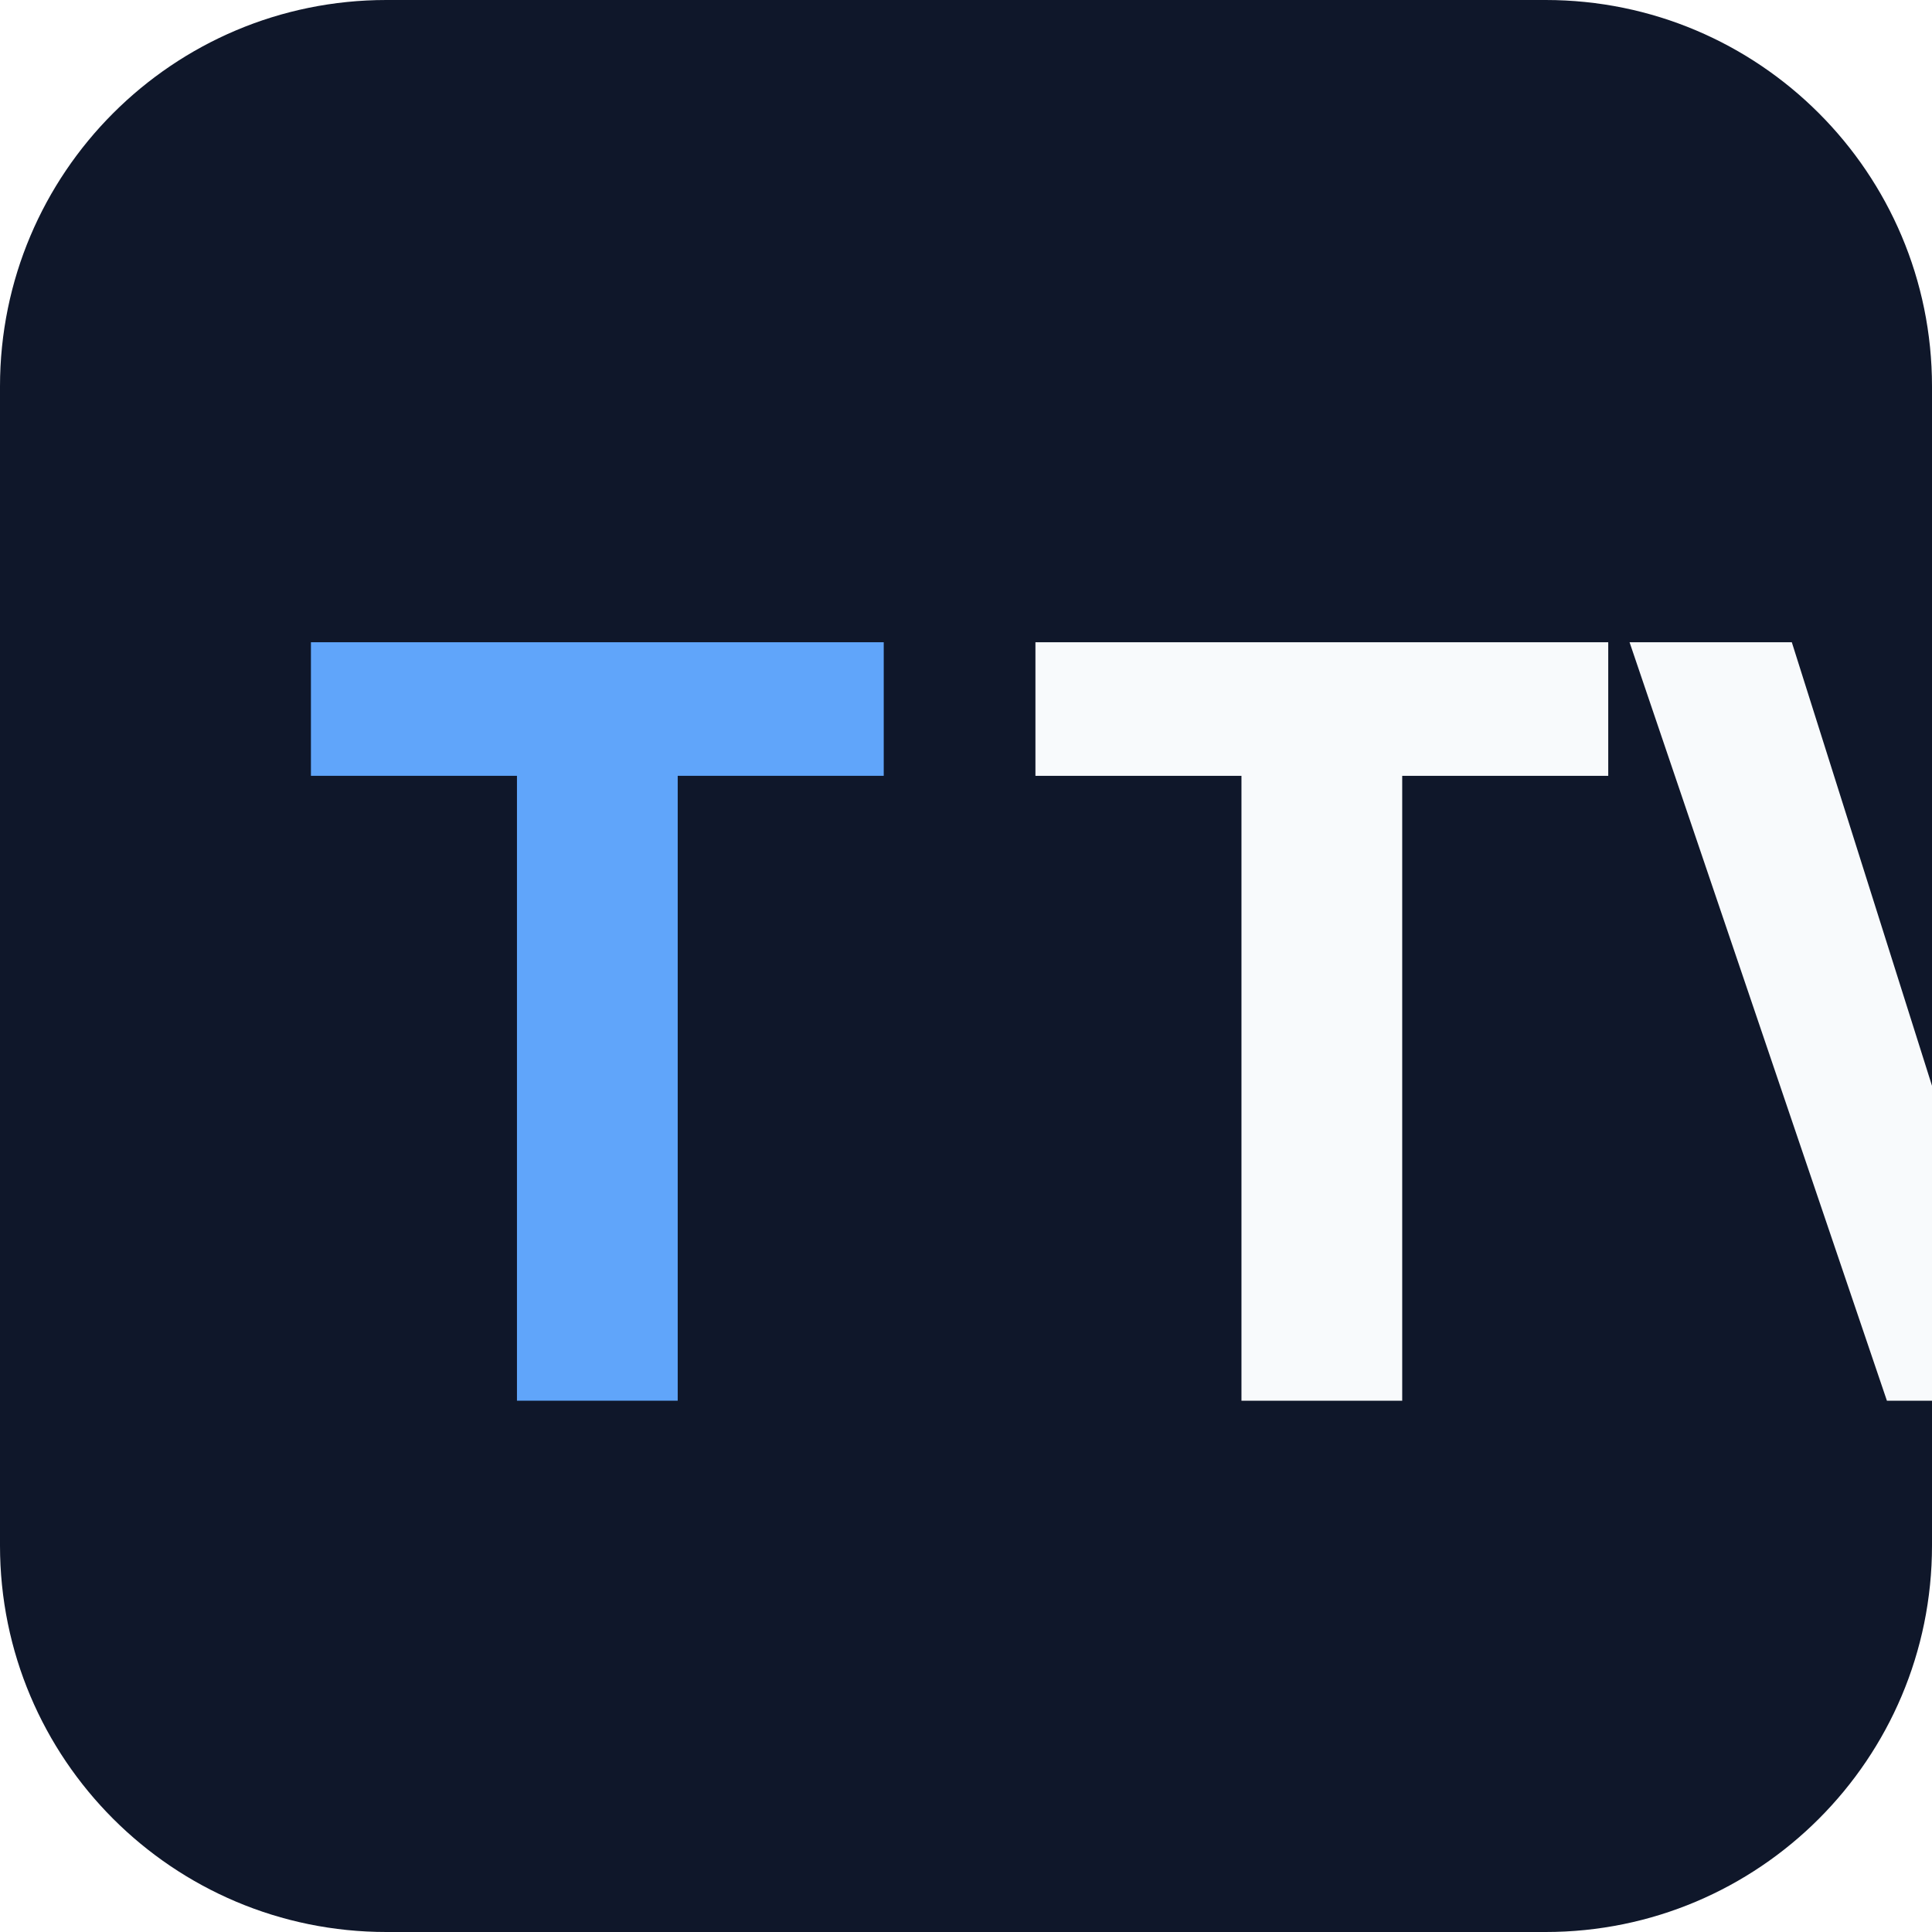
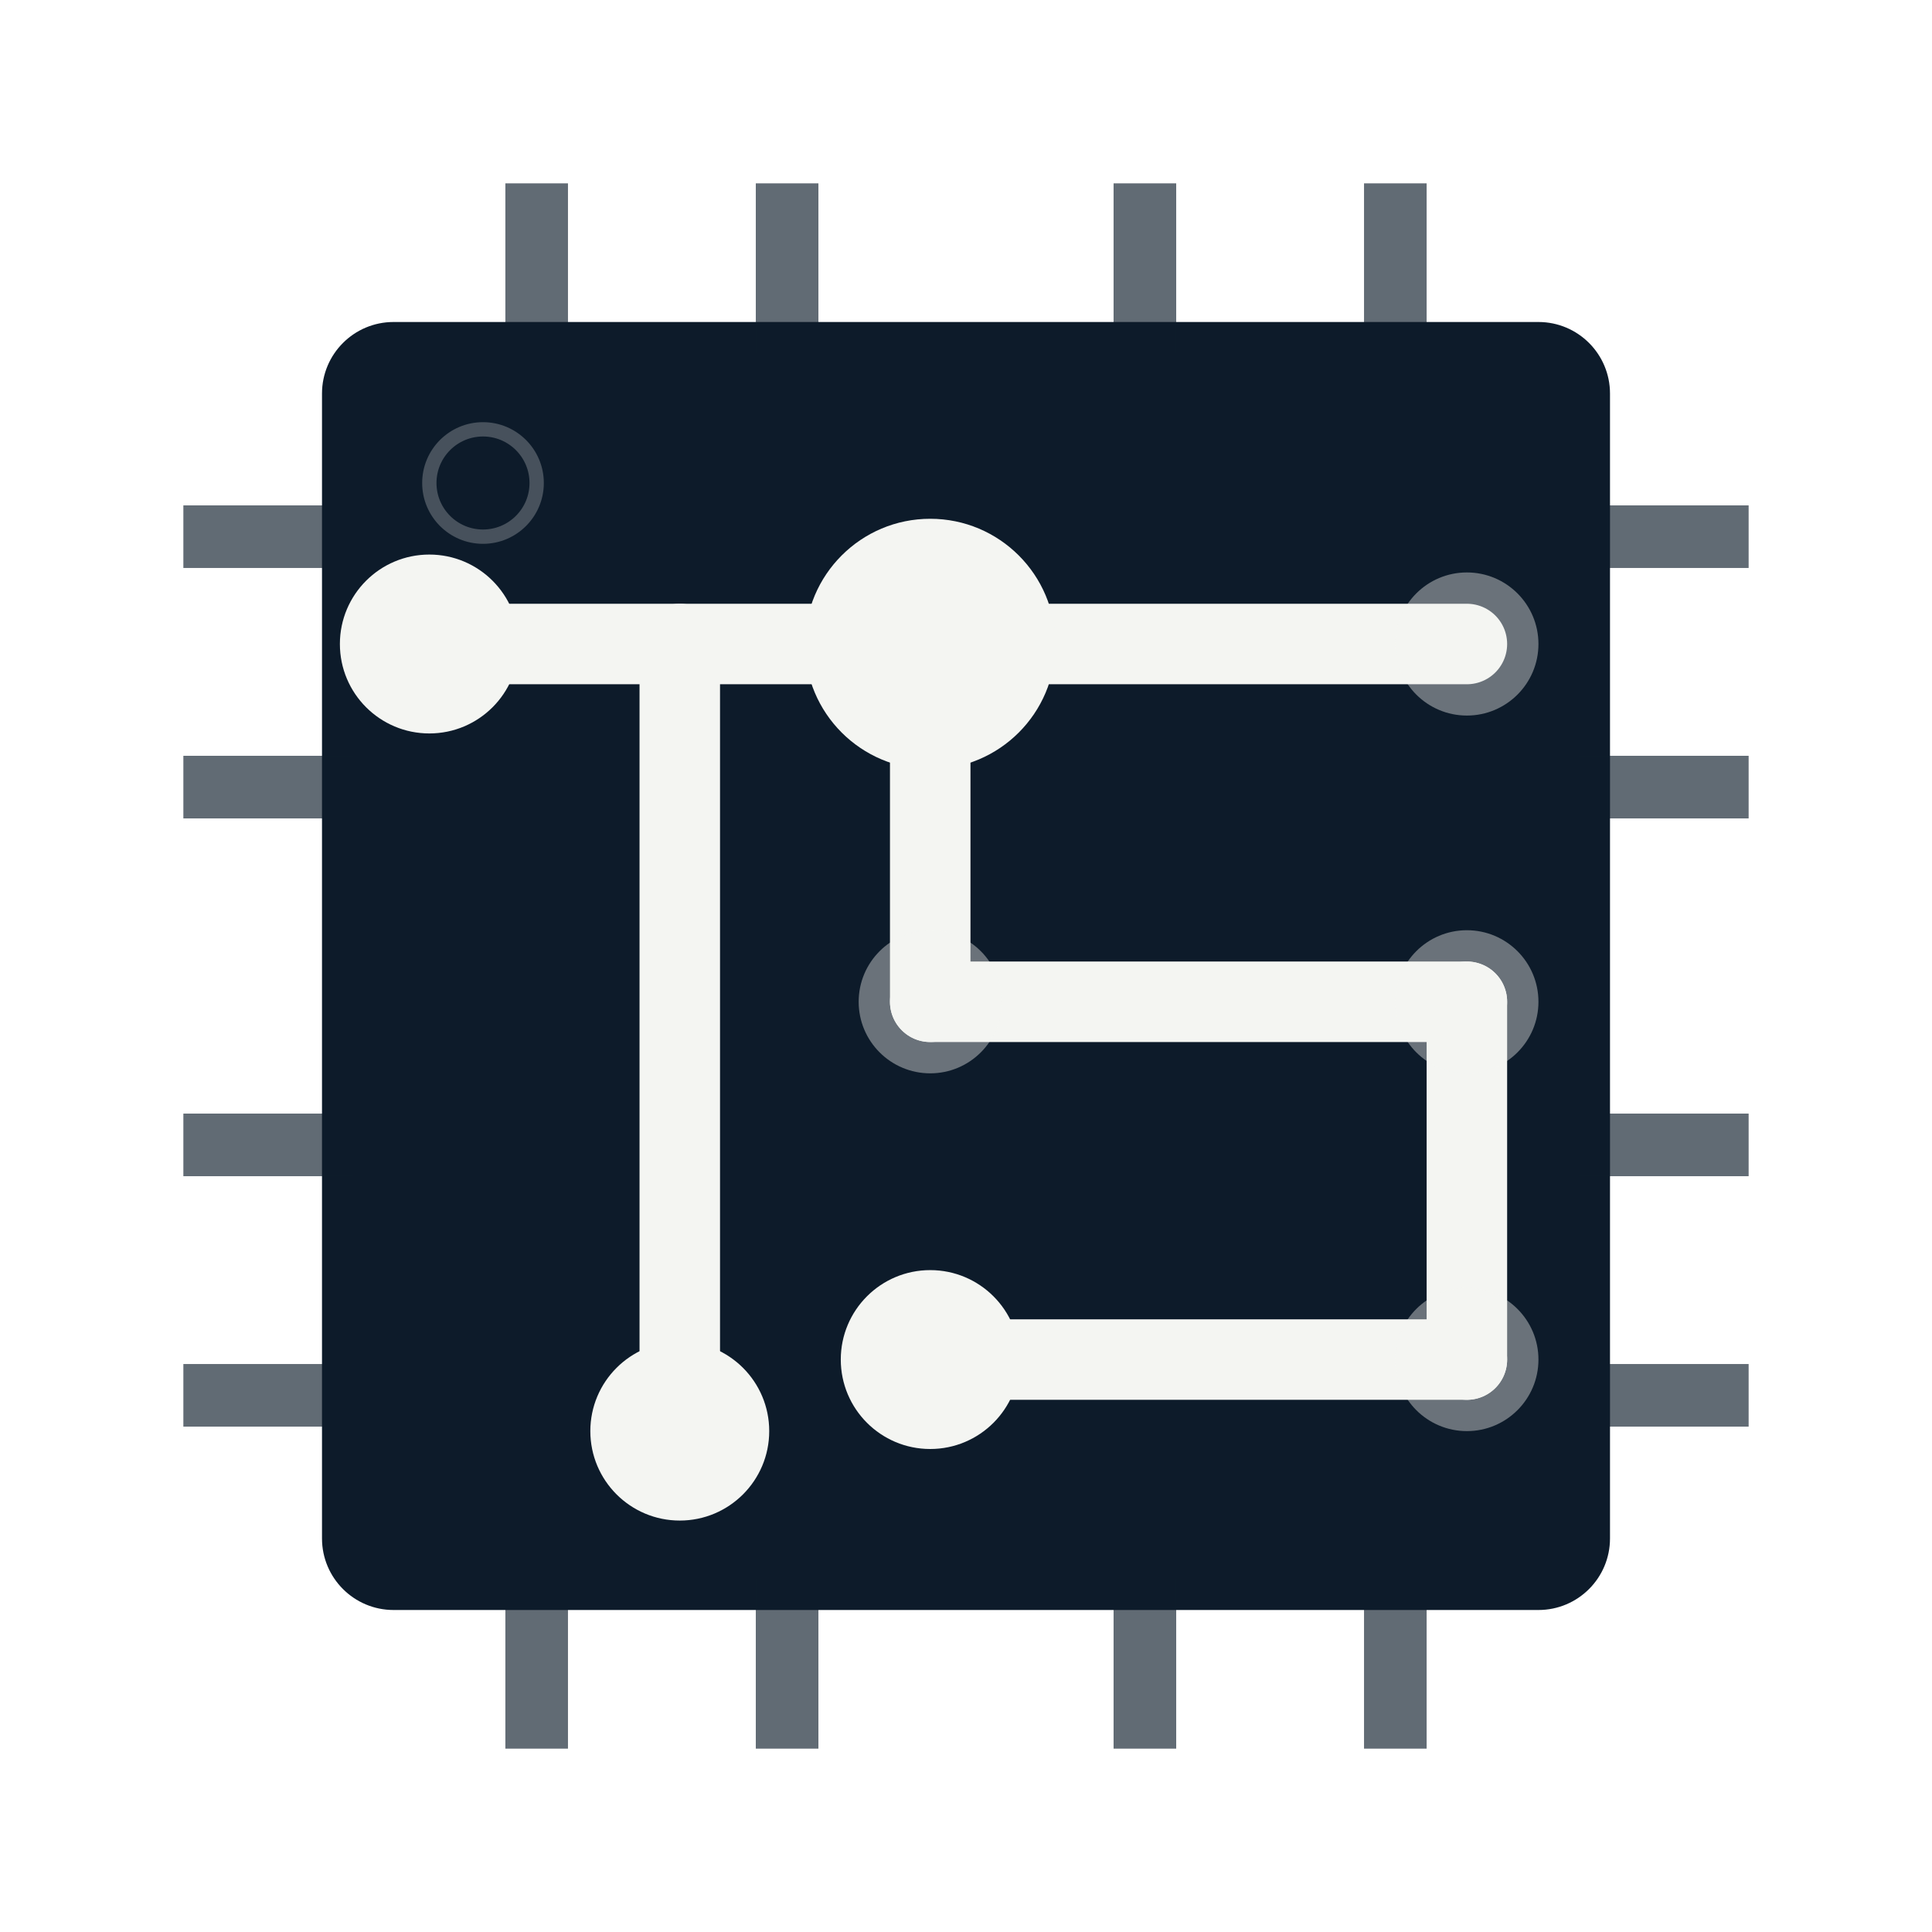
- <svg xmlns="http://www.w3.org/2000/svg" viewBox="0 0 40 40">
-   <rect width="40" height="40" rx="8" fill="#0f172a" />
-   <text x="6" y="29" font-family="sans-serif" font-size="22" font-weight="700" fill="#60a5fa">T</text>
-   <text x="21" y="29" font-family="sans-serif" font-size="22" font-weight="700" fill="#f8fafc">TV</text>
+ <svg xmlns="http://www.w3.org/2000/svg" viewBox="-14 -14 108 108" width="32" height="32">
+   <rect x="4" y="4" width="72" height="72" rx="4" fill="#0d1b2a" />
+   <circle cx="13" cy="13" r="3" fill="none" stroke="#f4f5f2" stroke-width="0.8" opacity="0.25" />
+   <line x1="16" y1="4" x2="16" y2="-2" stroke="#0d1b2a" stroke-width="3.5" stroke-linecap="square" opacity="0.65" />
+   <line x1="30" y1="4" x2="30" y2="-2" stroke="#0d1b2a" stroke-width="3.5" stroke-linecap="square" opacity="0.65" />
+   <line x1="50" y1="4" x2="50" y2="-2" stroke="#0d1b2a" stroke-width="3.5" stroke-linecap="square" opacity="0.65" />
+   <line x1="64" y1="4" x2="64" y2="-2" stroke="#0d1b2a" stroke-width="3.5" stroke-linecap="square" opacity="0.65" />
+   <line x1="16" y1="76" x2="16" y2="82" stroke="#0d1b2a" stroke-width="3.5" stroke-linecap="square" opacity="0.65" />
+   <line x1="30" y1="76" x2="30" y2="82" stroke="#0d1b2a" stroke-width="3.5" stroke-linecap="square" opacity="0.65" />
+   <line x1="50" y1="76" x2="50" y2="82" stroke="#0d1b2a" stroke-width="3.5" stroke-linecap="square" opacity="0.65" />
+   <line x1="64" y1="76" x2="64" y2="82" stroke="#0d1b2a" stroke-width="3.5" stroke-linecap="square" opacity="0.65" />
+   <line x1="4" y1="16" x2="-2" y2="16" stroke="#0d1b2a" stroke-width="3.5" stroke-linecap="square" opacity="0.65" />
+   <line x1="4" y1="30" x2="-2" y2="30" stroke="#0d1b2a" stroke-width="3.5" stroke-linecap="square" opacity="0.65" />
+   <line x1="4" y1="50" x2="-2" y2="50" stroke="#0d1b2a" stroke-width="3.5" stroke-linecap="square" opacity="0.65" />
+   <line x1="4" y1="64" x2="-2" y2="64" stroke="#0d1b2a" stroke-width="3.5" stroke-linecap="square" opacity="0.65" />
+   <line x1="76" y1="16" x2="82" y2="16" stroke="#0d1b2a" stroke-width="3.5" stroke-linecap="square" opacity="0.65" />
+   <line x1="76" y1="30" x2="82" y2="30" stroke="#0d1b2a" stroke-width="3.5" stroke-linecap="square" opacity="0.65" />
+   <line x1="76" y1="50" x2="82" y2="50" stroke="#0d1b2a" stroke-width="3.5" stroke-linecap="square" opacity="0.65" />
+   <line x1="76" y1="64" x2="82" y2="64" stroke="#0d1b2a" stroke-width="3.5" stroke-linecap="square" opacity="0.65" />
+   <line x1="10" y1="22" x2="38" y2="22" stroke="#f4f5f2" stroke-width="4.5" stroke-linecap="round" />
+   <line x1="24" y1="22" x2="24" y2="66" stroke="#f4f5f2" stroke-width="4.5" stroke-linecap="round" />
+   <line x1="38" y1="22" x2="68" y2="22" stroke="#f4f5f2" stroke-width="4.5" stroke-linecap="round" />
+   <line x1="38" y1="22" x2="38" y2="42" stroke="#f4f5f2" stroke-width="4.5" stroke-linecap="round" />
+   <line x1="38" y1="42" x2="68" y2="42" stroke="#f4f5f2" stroke-width="4.5" stroke-linecap="round" />
+   <line x1="68" y1="42" x2="68" y2="62" stroke="#f4f5f2" stroke-width="4.5" stroke-linecap="round" />
+   <line x1="38" y1="62" x2="68" y2="62" stroke="#f4f5f2" stroke-width="4.5" stroke-linecap="round" />
+   <circle cx="10" cy="22" r="5" fill="#f4f5f2" />
+   <circle cx="24" cy="66" r="5" fill="#f4f5f2" />
+   <circle cx="38" cy="22" r="7" fill="#f4f5f2" />
+   <circle cx="68" cy="22" r="4" fill="#f4f5f2" opacity="0.4" />
+   <circle cx="38" cy="42" r="4" fill="#f4f5f2" opacity="0.4" />
+   <circle cx="68" cy="42" r="4" fill="#f4f5f2" opacity="0.4" />
+   <circle cx="68" cy="62" r="4" fill="#f4f5f2" opacity="0.4" />
+   <circle cx="38" cy="62" r="5" fill="#f4f5f2" />
</svg>
